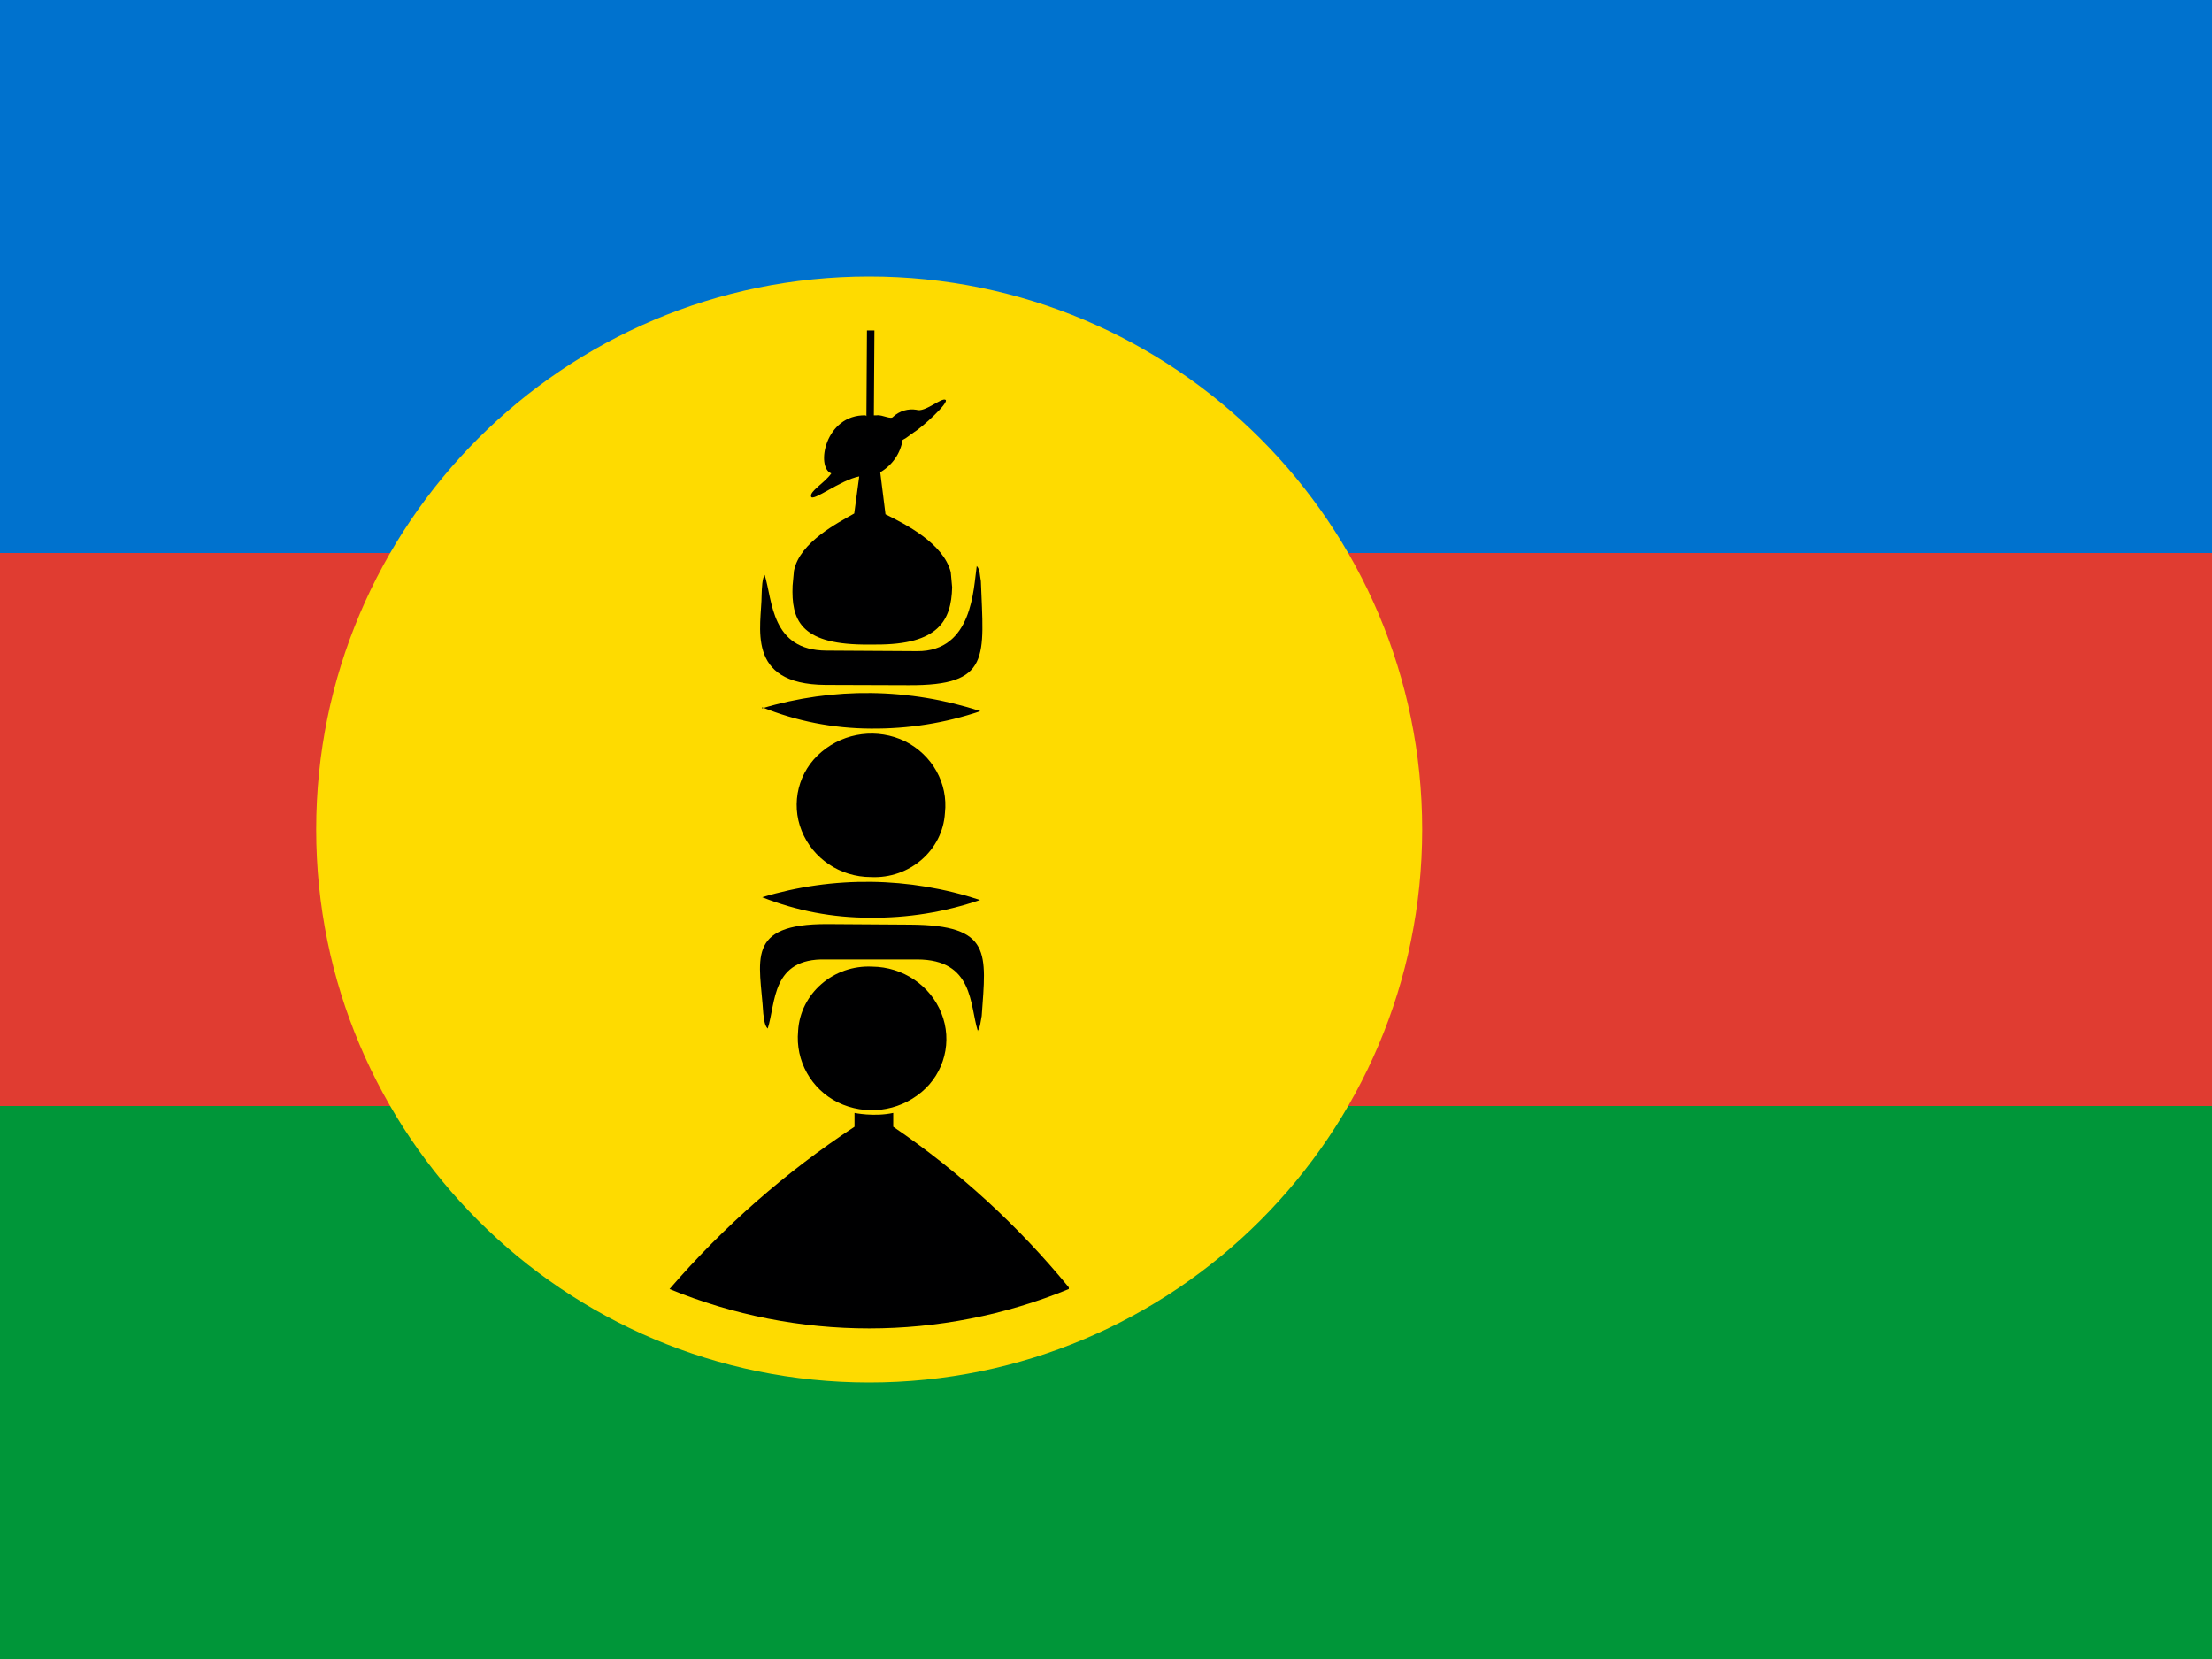
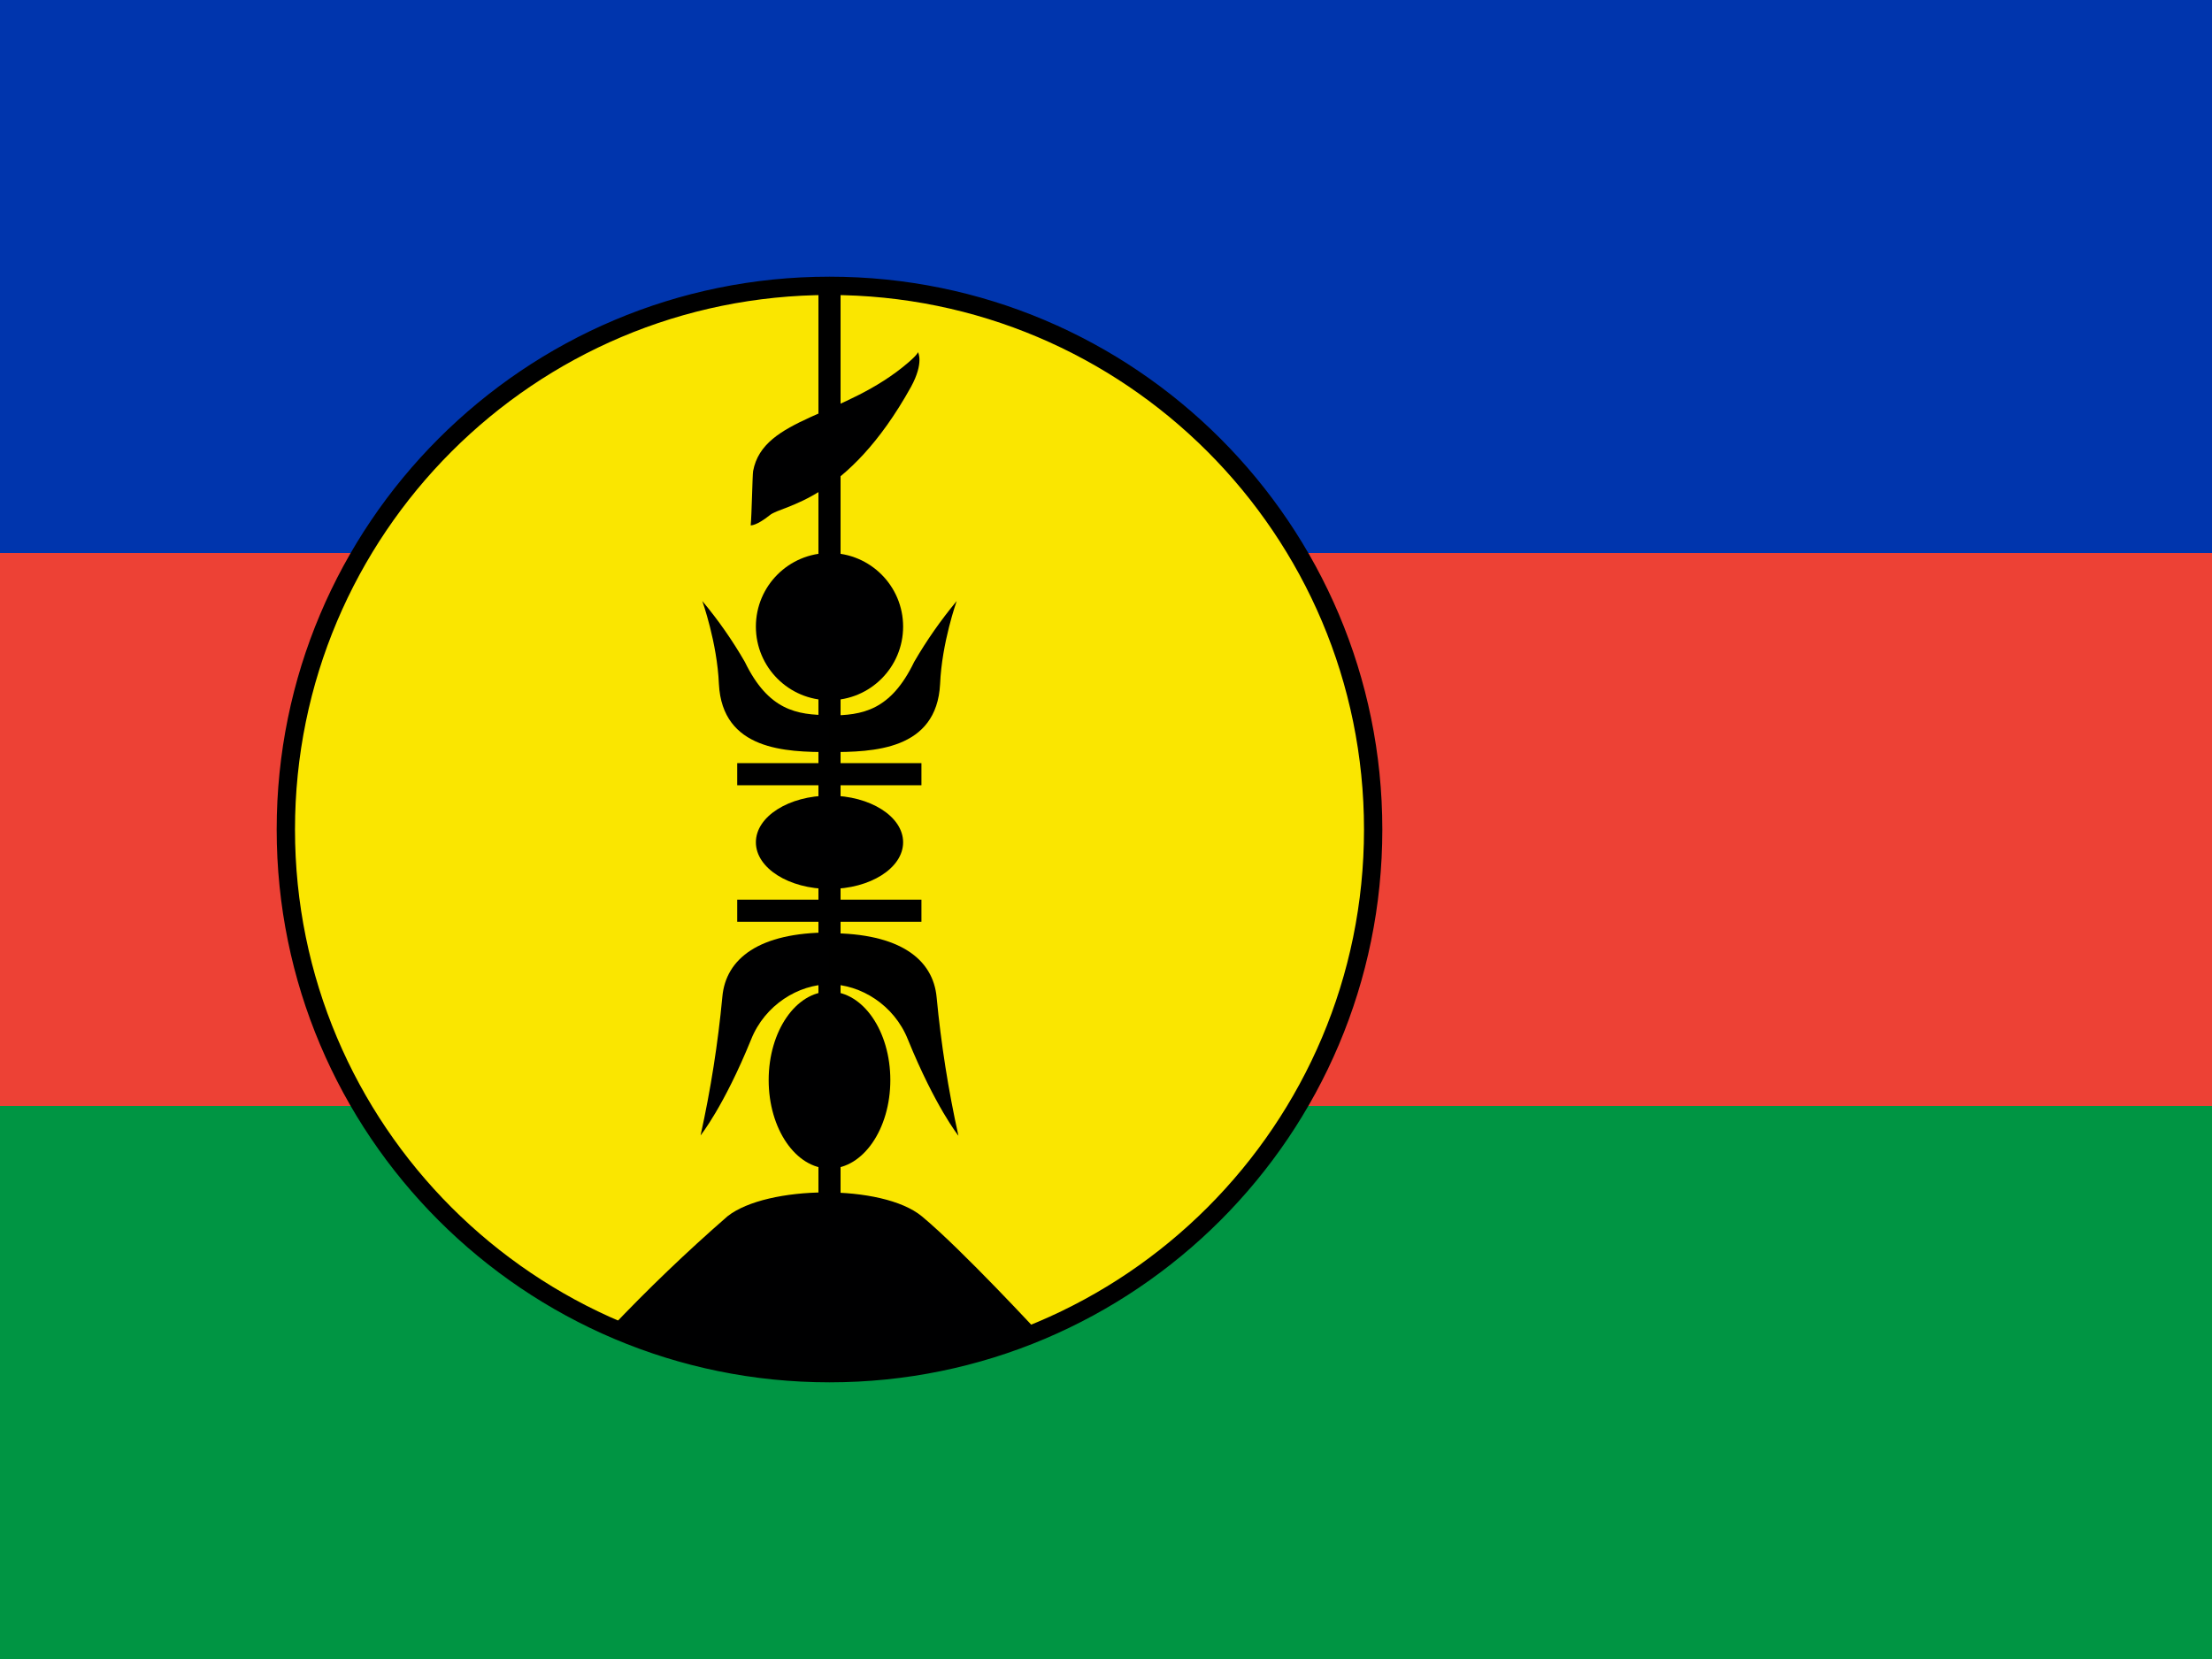
<svg xmlns="http://www.w3.org/2000/svg" id="flag-icons-nc" viewBox="0 0 640 480">
-   <path fill="#009639" d="M0 0h640v480H0z" />
-   <path fill="#e03c31" d="M0 0h640v320H0z" />
-   <path fill="#0072ce" d="M0 0h640v160H0z" />
-   <g transform="translate(-23)scale(.8)">
-     <circle cx="343.1" cy="300" r="200" fill="#fedb00" />
-     <g fill="#000001">
-       <path d="M415.3 465.6a301 301 0 0 0-63.5-58.1v-5c-7 1.5-14 0-14 0v5a322 322 0 0 0-66.9 58.7 190.1 190.1 0 0 0 144.4 0zM340.8 233.1h4.7c22.7.1 27.3-8.7 27.6-20.7l-.5-5.5c-2.7-10.4-16.3-17.3-23.6-20.9l-1.9-15.2c4.4-2.6 7.3-6.8 8.1-11.7 1.5-.7 2.3-1.6 4-2.7 3-1.8 13-10.9 11.5-11.8s-7.5 4.7-10.5 3.6c-3-.5-6.1.4-8.4 2.5-.8 1.2-3.9-.8-6-.5h-1l.2-30.7h-2.7l-.2 31-.3-.3c-14.7-.3-18.1 18.9-12.4 21-2.4 3.5-7.9 6.4-7.3 8.4.5 2 10.6-6 17.4-7.3l-1.8 13.4C332 189 318 196 315.9 206.4l-.5 5.4c-.5 12.2 2.7 21 25.4 21.3" />
-       <path d="M317.4 372.9a26 26 0 0 0 14.4 25.8A28 28 0 0 0 362 395a25 25 0 0 0 7.2-28.6c-4-10-13.9-16.7-25-16.8-14-.7-26 9.7-26.8 23.2M370.5 294c1.2-10.7-4.6-21-14.4-25.9a28 28 0 0 0-30.2 3.8 25 25 0 0 0-7.2 28.6c4 10 13.9 16.7 25 16.7 14 .7 26-9.7 26.8-23.2" />
-       <path d="M343.4 331.9q20.5.2 39.8-6.4a131 131 0 0 0-78.8-1q18.8 7.4 39 7.4M382.3 372.9c1-1.4 1.1-3.5 1.5-5.5 1.6-22.7 3.8-32.8-25.8-33l-30-.2c-30-.1-24.4 13.2-23.2 32.4.3 2 .4 4.2 1.6 5.4 3-9.4 1.3-25.5 21-25h33c20.6 0 19 16.5 22 25.9M304.4 255.8a106 106 0 0 0 39.2 7.7q20.5.2 39.7-6.3a132 132 0 0 0-79-1zM327.3 247.7l30 .1c30 .2 27.2-10.2 26.2-37.6-.4-2-.3-4.3-1.5-5.5-1.2 8.2-1.5 30.9-21.5 30.8l-32.9-.2c-20-.1-19.4-18-22.3-27.4-.9 1.3-1 4.6-1.1 7.2 0 11.2-6.2 32.4 23.1 32.6" />
-     </g>
-   </g>
+   <path fill="#009543" d="M0 0h640v480H0z" />
+   <path fill="#ed4135" d="M0 0h640v320H0z" />
+   <path fill="#0035ad" d="M0 0h640v160H0z" />
+   <circle cx="240" cy="240" r="157.3" fill="#fae600" stroke="#000" stroke-width="5.3" />
+   <path stroke="#000" stroke-width="6.4" d="M213.3 263.5h53.3M213.3 224h53.3M240 83.2V352" />
+   <path fill="#000001" d="M176.6 384.4c64.2 26.3 124.4 1.7 124.4 1.7s-22.7-24.6-34.3-34.2c-11.4-9.4-44.8-9-56.2 0a489 489 0 0 0-33.9 32.5" />
+   <ellipse cx="240" cy="312.5" fill="#000001" rx="17.6" ry="25.6" />
+   <ellipse cx="240" cy="243.7" fill="#000001" rx="21.3" ry="13.5" />
+   <circle cx="240" cy="181.3" r="21.3" fill="#000001" />
+   <path fill="#000001" d="M265.6 101.9s1.8 3-2 10c-18.6 33.5-37.3 34.2-40.8 37.1-4 3.2-5.6 3-5.6 3 .3-2.9.5-14.6.7-15.7 2.9-15.7 26.5-15.5 45-31.5 2.9-2.5 2.7-3 2.7-3zm-62.4 72s4.3 12 4.8 24c1 19.2 19.4 19.7 32 19.7v-10.7c-9.5 0-17.7-1.4-24.5-15.4a123 123 0 0 0-12.3-17.6m-.5 154.6s6.7-8.3 14.6-27.7c4-10.1 13.8-16 22.7-16v-15c-20.3 0-30 7.5-31 18.6a329 329 0 0 1-6.3 40.1" />
+   <path d="M276.8 173.9s-4.3 12-4.8 24c-1 19.2-19.4 19.7-32 19.7V207c9.5 0 17.7-1.4 24.5-15.5q5.4-9.3 12.3-17.6m.5 154.7s-6.7-8.4-14.6-27.8c-4-10.1-13.8-16-22.7-16V270c20.3 0 30 7.5 31 18.6a329 329 0 0 0 6.3 40" />
</svg>
